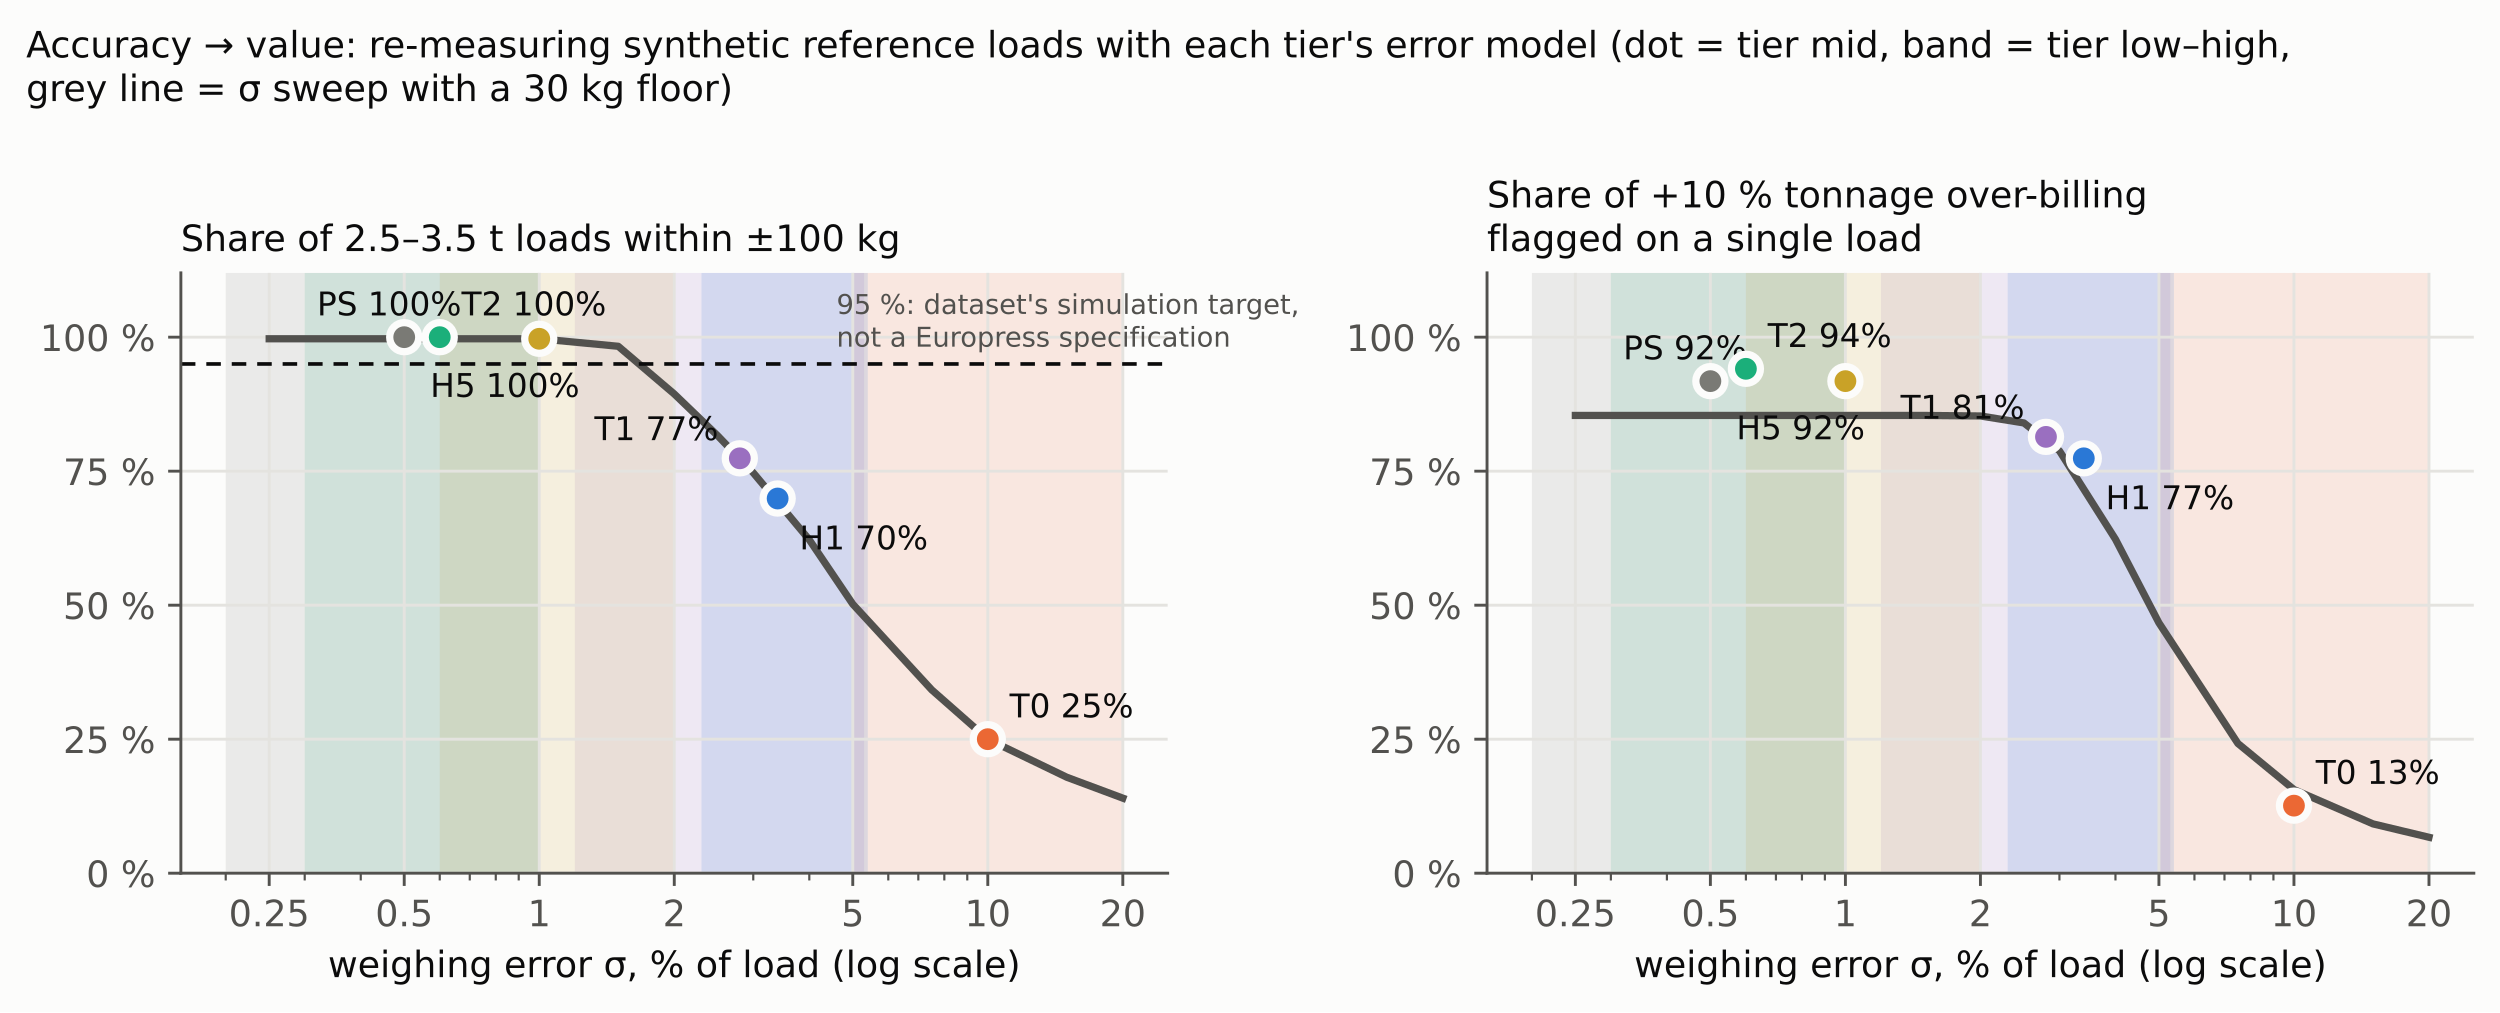
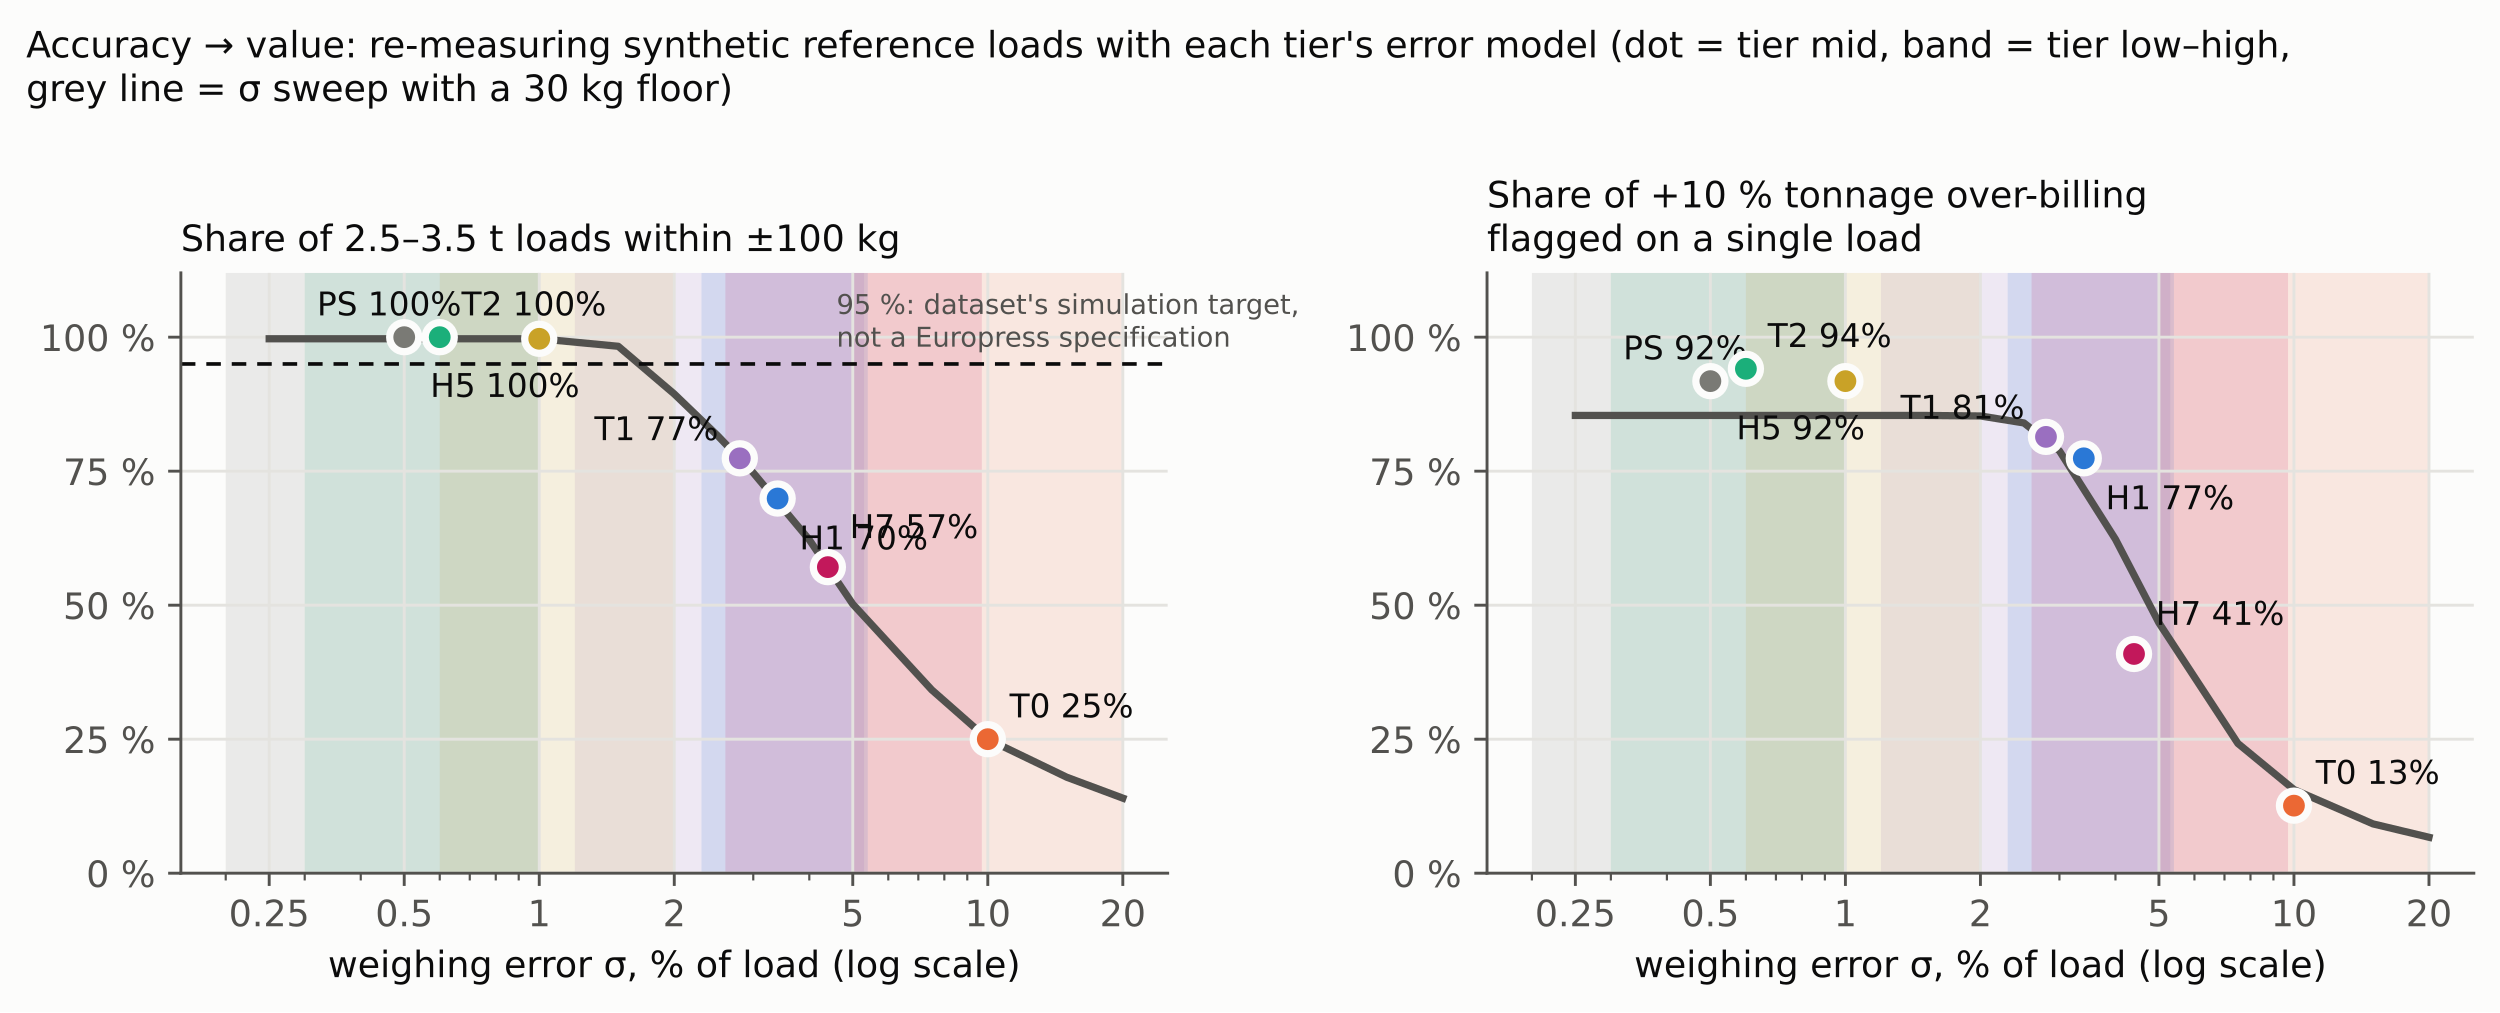
<svg xmlns="http://www.w3.org/2000/svg" xmlns:xlink="http://www.w3.org/1999/xlink" width="687.888pt" height="278.462pt" viewBox="0 0 687.888 278.462" version="1.1">
  <defs>
    <style type="text/css">*{stroke-linejoin: round; stroke-linecap: butt}</style>
  </defs>
  <g id="figure_1">
    <g id="patch_1">
      <path d="M 0 278.462  L 687.888 278.462  L 687.888 0  L 0 0  z " style="fill: #fcfcfb" />
    </g>
    <g id="axes_1">
      <g id="patch_2">
        <path d="M 49.768 240.262  L 321.291 240.262  L 321.291 75.078  L 49.768 75.078  z " style="fill: #fcfcfb" />
      </g>
      <g id="patch_3">
        <path d="M 234.643 240.262  L 308.949 240.262  L 308.949 75.078  L 234.643 75.078  z " clip-path="url(#p49eb6ebd72)" style="fill: #eb6834; opacity: 0.14" />
      </g>
      <g id="patch_4">
        <path d="M 158.149 240.262  L 237.766 240.262  L 237.766 75.078  L 158.149 75.078  z " clip-path="url(#p49eb6ebd72)" style="fill: #9a6fc0; opacity: 0.14" />
      </g>
      <g id="patch_5">
        <path d="M 83.843 240.262  L 148.376 240.262  L 148.376 75.078  L 83.843 75.078  z " clip-path="url(#p49eb6ebd72)" style="fill: #1baf7a; opacity: 0.14" />
      </g>
      <g id="patch_6">
        <path d="M 193.021 240.262  L 238.768 240.262  L 238.768 75.078  L 193.021 75.078  z " clip-path="url(#p49eb6ebd72)" style="fill: #2a78d6; opacity: 0.14" />
      </g>
      <g id="patch_7">
+         <path d="M 199.592 240.262  L 270.163 240.262  L 270.163 75.078  L 199.592 75.078  z " clip-path="url(#p49eb6ebd72)" style="fill: #c2185b; opacity: 0.14" />
+       </g>
+       <g id="patch_8">
        <path d="M 120.996 240.262  L 185.529 240.262  L 185.529 75.078  L 120.996 75.078  z " clip-path="url(#p49eb6ebd72)" style="fill: #c9a227; opacity: 0.14" />
      </g>
-       <g id="patch_8">
+       <g id="patch_9">
        <path d="M 62.11 240.262  L 148.376 240.262  L 148.376 75.078  L 62.11 75.078  z " clip-path="url(#p49eb6ebd72)" style="fill: #7a7a75; opacity: 0.14" />
      </g>
      <g id="matplotlib.axis_1">
        <g id="xtick_1">
          <g id="line2d_1">
            <path d="M 74.071 240.262  L 74.071 75.078  " clip-path="url(#p49eb6ebd72)" style="fill: none; stroke: #e4e3df; stroke-width: 0.8; stroke-linecap: square" />
          </g>
          <g id="line2d_2">
            <defs>
              <path id="m1f4c42a491" d="M 0 0  L 0 3.5  " style="stroke: #52514e; stroke-width: 0.8" />
            </defs>
            <g>
              <use xlink:href="#m1f4c42a491" x="74.071" y="240.262" style="fill: #52514e; stroke: #52514e; stroke-width: 0.8" />
            </g>
          </g>
          <g id="text_1">
            <text style="font-size: 10px; font-family: 'DejaVu Sans'; text-anchor: middle; fill: #52514e" x="74.071" y="254.859" transform="rotate(-0 74.07051 254.8593)">0.25</text>
          </g>
        </g>
        <g id="xtick_2">
          <g id="line2d_3">
            <path d="M 111.223 240.262  L 111.223 75.078  " clip-path="url(#p49eb6ebd72)" style="fill: none; stroke: #e4e3df; stroke-width: 0.8; stroke-linecap: square" />
          </g>
          <g id="line2d_4">
            <g>
              <use xlink:href="#m1f4c42a491" x="111.223" y="240.262" style="fill: #52514e; stroke: #52514e; stroke-width: 0.8" />
            </g>
          </g>
          <g id="text_2">
            <text style="font-size: 10px; font-family: 'DejaVu Sans'; text-anchor: middle; fill: #52514e" x="111.223" y="254.859" transform="rotate(-0 111.2234 254.8593)">0.5</text>
          </g>
        </g>
        <g id="xtick_3">
          <g id="line2d_5">
            <path d="M 148.376 240.262  L 148.376 75.078  " clip-path="url(#p49eb6ebd72)" style="fill: none; stroke: #e4e3df; stroke-width: 0.8; stroke-linecap: square" />
          </g>
          <g id="line2d_6">
            <g>
              <use xlink:href="#m1f4c42a491" x="148.376" y="240.262" style="fill: #52514e; stroke: #52514e; stroke-width: 0.8" />
            </g>
          </g>
          <g id="text_3">
            <text style="font-size: 10px; font-family: 'DejaVu Sans'; text-anchor: middle; fill: #52514e" x="148.376" y="254.859" transform="rotate(-0 148.3764 254.8593)">1</text>
          </g>
        </g>
        <g id="xtick_4">
          <g id="line2d_7">
            <path d="M 185.529 240.262  L 185.529 75.078  " clip-path="url(#p49eb6ebd72)" style="fill: none; stroke: #e4e3df; stroke-width: 0.8; stroke-linecap: square" />
          </g>
          <g id="line2d_8">
            <g>
              <use xlink:href="#m1f4c42a491" x="185.529" y="240.262" style="fill: #52514e; stroke: #52514e; stroke-width: 0.8" />
            </g>
          </g>
          <g id="text_4">
            <text style="font-size: 10px; font-family: 'DejaVu Sans'; text-anchor: middle; fill: #52514e" x="185.529" y="254.859" transform="rotate(-0 185.5293 254.8593)">2</text>
          </g>
        </g>
        <g id="xtick_5">
          <g id="line2d_9">
            <path d="M 234.643 240.262  L 234.643 75.078  " clip-path="url(#p49eb6ebd72)" style="fill: none; stroke: #e4e3df; stroke-width: 0.8; stroke-linecap: square" />
          </g>
          <g id="line2d_10">
            <g>
              <use xlink:href="#m1f4c42a491" x="234.643" y="240.262" style="fill: #52514e; stroke: #52514e; stroke-width: 0.8" />
            </g>
          </g>
          <g id="text_5">
            <text style="font-size: 10px; font-family: 'DejaVu Sans'; text-anchor: middle; fill: #52514e" x="234.643" y="254.859" transform="rotate(-0 234.6428 254.8593)">5</text>
          </g>
        </g>
        <g id="xtick_6">
          <g id="line2d_11">
            <path d="M 271.796 240.262  L 271.796 75.078  " clip-path="url(#p49eb6ebd72)" style="fill: none; stroke: #e4e3df; stroke-width: 0.8; stroke-linecap: square" />
          </g>
          <g id="line2d_12">
            <g>
              <use xlink:href="#m1f4c42a491" x="271.796" y="240.262" style="fill: #52514e; stroke: #52514e; stroke-width: 0.8" />
            </g>
          </g>
          <g id="text_6">
            <text style="font-size: 10px; font-family: 'DejaVu Sans'; text-anchor: middle; fill: #52514e" x="271.796" y="254.859" transform="rotate(-0 271.7958 254.8593)">10</text>
          </g>
        </g>
        <g id="xtick_7">
          <g id="line2d_13">
            <path d="M 308.949 240.262  L 308.949 75.078  " clip-path="url(#p49eb6ebd72)" style="fill: none; stroke: #e4e3df; stroke-width: 0.8; stroke-linecap: square" />
          </g>
          <g id="line2d_14">
            <g>
              <use xlink:href="#m1f4c42a491" x="308.949" y="240.262" style="fill: #52514e; stroke: #52514e; stroke-width: 0.8" />
            </g>
          </g>
          <g id="text_7">
            <text style="font-size: 10px; font-family: 'DejaVu Sans'; text-anchor: middle; fill: #52514e" x="308.949" y="254.859" transform="rotate(-0 308.9487 254.8593)">20</text>
          </g>
        </g>
        <g id="xtick_8">
          <g id="line2d_15">
            <defs>
              <path id="m4c97fb070d" d="M 0 0  L 0 2  " style="stroke: #52514e; stroke-width: 0.6" />
            </defs>
            <g>
              <use xlink:href="#m4c97fb070d" x="62.11" y="240.262" style="fill: #52514e; stroke: #52514e; stroke-width: 0.6" />
            </g>
          </g>
        </g>
        <g id="xtick_9">
          <g id="line2d_16">
            <g>
              <use xlink:href="#m4c97fb070d" x="83.843" y="240.262" style="fill: #52514e; stroke: #52514e; stroke-width: 0.6" />
            </g>
          </g>
        </g>
        <g id="xtick_10">
          <g id="line2d_17">
            <g>
              <use xlink:href="#m4c97fb070d" x="99.263" y="240.262" style="fill: #52514e; stroke: #52514e; stroke-width: 0.6" />
            </g>
          </g>
        </g>
        <g id="xtick_11">
          <g id="line2d_18">
            <g>
              <use xlink:href="#m4c97fb070d" x="120.996" y="240.262" style="fill: #52514e; stroke: #52514e; stroke-width: 0.6" />
            </g>
          </g>
        </g>
        <g id="xtick_12">
          <g id="line2d_19">
            <g>
              <use xlink:href="#m4c97fb070d" x="129.258" y="240.262" style="fill: #52514e; stroke: #52514e; stroke-width: 0.6" />
            </g>
          </g>
        </g>
        <g id="xtick_13">
          <g id="line2d_20">
            <g>
              <use xlink:href="#m4c97fb070d" x="136.416" y="240.262" style="fill: #52514e; stroke: #52514e; stroke-width: 0.6" />
            </g>
          </g>
        </g>
        <g id="xtick_14">
          <g id="line2d_21">
            <g>
              <use xlink:href="#m4c97fb070d" x="142.729" y="240.262" style="fill: #52514e; stroke: #52514e; stroke-width: 0.6" />
            </g>
          </g>
        </g>
        <g id="xtick_15">
          <g id="line2d_22">
            <g>
              <use xlink:href="#m4c97fb070d" x="207.262" y="240.262" style="fill: #52514e; stroke: #52514e; stroke-width: 0.6" />
            </g>
          </g>
        </g>
        <g id="xtick_16">
          <g id="line2d_23">
            <g>
              <use xlink:href="#m4c97fb070d" x="222.682" y="240.262" style="fill: #52514e; stroke: #52514e; stroke-width: 0.6" />
            </g>
          </g>
        </g>
        <g id="xtick_17">
          <g id="line2d_24">
            <g>
              <use xlink:href="#m4c97fb070d" x="244.415" y="240.262" style="fill: #52514e; stroke: #52514e; stroke-width: 0.6" />
            </g>
          </g>
        </g>
        <g id="xtick_18">
          <g id="line2d_25">
            <g>
              <use xlink:href="#m4c97fb070d" x="252.678" y="240.262" style="fill: #52514e; stroke: #52514e; stroke-width: 0.6" />
            </g>
          </g>
        </g>
        <g id="xtick_19">
          <g id="line2d_26">
            <g>
              <use xlink:href="#m4c97fb070d" x="259.835" y="240.262" style="fill: #52514e; stroke: #52514e; stroke-width: 0.6" />
            </g>
          </g>
        </g>
        <g id="xtick_20">
          <g id="line2d_27">
            <g>
              <use xlink:href="#m4c97fb070d" x="266.148" y="240.262" style="fill: #52514e; stroke: #52514e; stroke-width: 0.6" />
            </g>
          </g>
        </g>
        <g id="text_8">
          <text style="font-size: 10px; font-family: 'DejaVu Sans'; text-anchor: middle; fill: #0b0b0b" x="185.529" y="268.86" transform="rotate(-0 185.5293 268.8601)">weighing error σ, % of load (log scale)</text>
        </g>
      </g>
      <g id="matplotlib.axis_2">
        <g id="ytick_1">
          <g id="line2d_28">
            <path d="M 49.768 240.262  L 321.291 240.262  " clip-path="url(#p49eb6ebd72)" style="fill: none; stroke: #e4e3df; stroke-width: 0.8; stroke-linecap: square" />
          </g>
          <g id="line2d_29">
            <defs>
              <path id="m2fc0e3096a" d="M 0 0  L -3.5 0  " style="stroke: #52514e; stroke-width: 0.8" />
            </defs>
            <g>
              <use xlink:href="#m2fc0e3096a" x="49.768" y="240.262" style="fill: #52514e; stroke: #52514e; stroke-width: 0.8" />
            </g>
          </g>
          <g id="text_9">
            <text style="font-size: 10px; font-family: 'DejaVu Sans'; text-anchor: end; fill: #52514e" x="42.768" y="244.06" transform="rotate(-0 42.768 244.0605)">0 %</text>
          </g>
        </g>
        <g id="ytick_2">
          <g id="line2d_30">
            <path d="M 49.768 203.39  L 321.291 203.39  " clip-path="url(#p49eb6ebd72)" style="fill: none; stroke: #e4e3df; stroke-width: 0.8; stroke-linecap: square" />
          </g>
          <g id="line2d_31">
            <g>
              <use xlink:href="#m2fc0e3096a" x="49.768" y="203.39" style="fill: #52514e; stroke: #52514e; stroke-width: 0.8" />
            </g>
          </g>
          <g id="text_10">
            <text style="font-size: 10px; font-family: 'DejaVu Sans'; text-anchor: end; fill: #52514e" x="42.768" y="207.189" transform="rotate(-0 42.768 207.1891)">25 %</text>
          </g>
        </g>
        <g id="ytick_3">
          <g id="line2d_32">
            <path d="M 49.768 166.519  L 321.291 166.519  " clip-path="url(#p49eb6ebd72)" style="fill: none; stroke: #e4e3df; stroke-width: 0.8; stroke-linecap: square" />
          </g>
          <g id="line2d_33">
            <g>
              <use xlink:href="#m2fc0e3096a" x="49.768" y="166.519" style="fill: #52514e; stroke: #52514e; stroke-width: 0.8" />
            </g>
          </g>
          <g id="text_11">
            <text style="font-size: 10px; font-family: 'DejaVu Sans'; text-anchor: end; fill: #52514e" x="42.768" y="170.318" transform="rotate(-0 42.768 170.3177)">50 %</text>
          </g>
        </g>
        <g id="ytick_4">
          <g id="line2d_34">
            <path d="M 49.768 129.648  L 321.291 129.648  " clip-path="url(#p49eb6ebd72)" style="fill: none; stroke: #e4e3df; stroke-width: 0.8; stroke-linecap: square" />
          </g>
          <g id="line2d_35">
            <g>
              <use xlink:href="#m2fc0e3096a" x="49.768" y="129.648" style="fill: #52514e; stroke: #52514e; stroke-width: 0.8" />
            </g>
          </g>
          <g id="text_12">
            <text style="font-size: 10px; font-family: 'DejaVu Sans'; text-anchor: end; fill: #52514e" x="42.768" y="133.446" transform="rotate(-0 42.768 133.4463)">75 %</text>
          </g>
        </g>
        <g id="ytick_5">
          <g id="line2d_36">
            <path d="M 49.768 92.776  L 321.291 92.776  " clip-path="url(#p49eb6ebd72)" style="fill: none; stroke: #e4e3df; stroke-width: 0.8; stroke-linecap: square" />
          </g>
          <g id="line2d_37">
            <g>
              <use xlink:href="#m2fc0e3096a" x="49.768" y="92.776" style="fill: #52514e; stroke: #52514e; stroke-width: 0.8" />
            </g>
          </g>
          <g id="text_13">
            <text style="font-size: 10px; font-family: 'DejaVu Sans'; text-anchor: end; fill: #52514e" x="42.768" y="96.575" transform="rotate(-0 42.768 96.57496)">100 %</text>
          </g>
        </g>
      </g>
      <g id="line2d_38">
        <path d="M 74.071 93.219  L 111.223 93.219  L 132.957 93.219  L 148.376 93.219  L 170.109 95.283  L 185.529 108.41  L 197.49 119.913  L 207.262 130.09  L 222.682 148.526  L 234.643 166.224  L 256.376 189.822  L 271.796 203.39  L 293.529 213.862  L 308.949 219.614  " clip-path="url(#p49eb6ebd72)" style="fill: none; stroke: #52514e; stroke-width: 2; stroke-linecap: square" />
      </g>
      <g id="line2d_39">
        <path d="M 49.768 100.15  L 321.291 100.15  " clip-path="url(#p49eb6ebd72)" style="fill: none; stroke-dasharray: 4,3; stroke-dashoffset: 0; stroke: #0b0b0b" />
      </g>
-       <g id="patch_9">
+       <g id="patch_10">
        <path d="M 49.768 240.262  L 49.768 75.078  " style="fill: none; stroke: #52514e; stroke-width: 0.8; stroke-linejoin: miter; stroke-linecap: square" />
      </g>
-       <g id="patch_10">
+       <g id="patch_11">
        <path d="M 49.768 240.262  L 321.291 240.262  " style="fill: none; stroke: #52514e; stroke-width: 0.8; stroke-linejoin: miter; stroke-linecap: square" />
      </g>
      <g id="text_14">
        <text style="font-size: 9px; font-family: 'DejaVu Sans'; text-anchor: start; fill: #0b0b0b" x="277.796" y="197.39" transform="rotate(-0 277.7958 197.3903)">T0 25%</text>
      </g>
      <g id="text_15">
        <text style="font-size: 9px; font-family: 'DejaVu Sans'; text-anchor: start; fill: #0b0b0b" x="163.564" y="121.108" transform="rotate(-0 163.5643 121.1079)">T1 77%</text>
      </g>
      <g id="text_16">
        <text style="font-size: 9px; font-family: 'DejaVu Sans'; text-anchor: start; fill: #0b0b0b" x="126.996" y="86.776" transform="rotate(-0 126.9959 86.77613)">T2 100%</text>
      </g>
      <g id="text_17">
        <text style="font-size: 9px; font-family: 'DejaVu Sans'; text-anchor: start; fill: #0b0b0b" x="219.971" y="151.169" transform="rotate(-0 219.9712 151.1693)">H1 70%</text>
      </g>
      <g id="text_18">
+         <text style="font-size: 9px; font-family: 'DejaVu Sans'; text-anchor: start; fill: #0b0b0b" x="233.791" y="148.047" transform="rotate(-0 233.7909 148.0474)">H7 57%</text>
+       </g>
+       <g id="text_19">
        <text style="font-size: 9px; font-family: 'DejaVu Sans'; text-anchor: start; fill: #0b0b0b" x="118.376" y="109.219" transform="rotate(-0 118.3764 109.2186)">H5 100%</text>
      </g>
-       <g id="text_19">
+       <g id="text_20">
        <text style="font-size: 9px; font-family: 'DejaVu Sans'; text-anchor: start; fill: #0b0b0b" x="87.223" y="86.776" transform="rotate(-0 87.22344 86.77613)">PS 100%</text>
      </g>
-       <g id="text_20">
+       <g id="text_21">
        <text style="font-size: 7.5px; font-family: 'DejaVu Sans'; fill: #52514e" transform="translate(230.1735 86.38358)">95 %: dataset's simulation target,</text>
        <text style="font-size: 7.5px; font-family: 'DejaVu Sans'; fill: #52514e" transform="translate(230.1735 95.38563)">not a Europress specification</text>
      </g>
-       <g id="text_21">
+       <g id="text_22">
        <text style="font-size: 10px; font-family: 'DejaVu Sans'; text-anchor: start; fill: #0b0b0b" x="49.768" y="69.078" transform="rotate(-0 49.768 69.07787)">Share of 2.5–3.5 t loads within ±100 kg</text>
      </g>
      <g id="line2d_40">
        <defs>
          <path id="m0634e9f7a7" d="M 0 4  C 1.061 4 2.078 3.579 2.828 2.828  C 3.579 2.078 4 1.061 4 0  C 4 -1.061 3.579 -2.078 2.828 -2.828  C 2.078 -3.579 1.061 -4 0 -4  C -1.061 -4 -2.078 -3.579 -2.828 -2.828  C -3.579 -2.078 -4 -1.061 -4 0  C -4 1.061 -3.579 2.078 -2.828 2.828  C -2.078 3.579 -1.061 4 0 4  z " style="stroke: #fcfcfb; stroke-width: 2" />
        </defs>
        <g clip-path="url(#p49eb6ebd72)">
          <use xlink:href="#m0634e9f7a7" x="271.796" y="203.39" style="fill: #eb6834; stroke: #fcfcfb; stroke-width: 2" />
        </g>
      </g>
      <g id="line2d_41">
        <defs>
          <path id="mc9db5e333e" d="M 0 4  C 1.061 4 2.078 3.579 2.828 2.828  C 3.579 2.078 4 1.061 4 0  C 4 -1.061 3.579 -2.078 2.828 -2.828  C 2.078 -3.579 1.061 -4 0 -4  C -1.061 -4 -2.078 -3.579 -2.828 -2.828  C -3.579 -2.078 -4 -1.061 -4 0  C -4 1.061 -3.579 2.078 -2.828 2.828  C -2.078 3.579 -1.061 4 0 4  z " style="stroke: #fcfcfb; stroke-width: 2" />
        </defs>
        <g clip-path="url(#p49eb6ebd72)">
          <use xlink:href="#mc9db5e333e" x="203.564" y="126.108" style="fill: #9a6fc0; stroke: #fcfcfb; stroke-width: 2" />
        </g>
      </g>
      <g id="line2d_42">
        <defs>
          <path id="m39b0387102" d="M 0 4  C 1.061 4 2.078 3.579 2.828 2.828  C 3.579 2.078 4 1.061 4 0  C 4 -1.061 3.579 -2.078 2.828 -2.828  C 2.078 -3.579 1.061 -4 0 -4  C -1.061 -4 -2.078 -3.579 -2.828 -2.828  C -3.579 -2.078 -4 -1.061 -4 0  C -4 1.061 -3.579 2.078 -2.828 2.828  C -2.078 3.579 -1.061 4 0 4  z " style="stroke: #fcfcfb; stroke-width: 2" />
        </defs>
        <g clip-path="url(#p49eb6ebd72)">
          <use xlink:href="#m39b0387102" x="120.996" y="92.776" style="fill: #1baf7a; stroke: #fcfcfb; stroke-width: 2" />
        </g>
      </g>
      <g id="line2d_43">
        <defs>
          <path id="m7311b1d62b" d="M 0 4  C 1.061 4 2.078 3.579 2.828 2.828  C 3.579 2.078 4 1.061 4 0  C 4 -1.061 3.579 -2.078 2.828 -2.828  C 2.078 -3.579 1.061 -4 0 -4  C -1.061 -4 -2.078 -3.579 -2.828 -2.828  C -3.579 -2.078 -4 -1.061 -4 0  C -4 1.061 -3.579 2.078 -2.828 2.828  C -2.078 3.579 -1.061 4 0 4  z " style="stroke: #fcfcfb; stroke-width: 2" />
        </defs>
        <g clip-path="url(#p49eb6ebd72)">
          <use xlink:href="#m7311b1d62b" x="213.971" y="137.169" style="fill: #2a78d6; stroke: #fcfcfb; stroke-width: 2" />
        </g>
      </g>
      <g id="line2d_44">
        <defs>
+           <path id="m0fc96bc6f2" d="M 0 4  C 1.061 4 2.078 3.579 2.828 2.828  C 3.579 2.078 4 1.061 4 0  C 4 -1.061 3.579 -2.078 2.828 -2.828  C 2.078 -3.579 1.061 -4 0 -4  C -1.061 -4 -2.078 -3.579 -2.828 -2.828  C -3.579 -2.078 -4 -1.061 -4 0  C -4 1.061 -3.579 2.078 -2.828 2.828  C -2.078 3.579 -1.061 4 0 4  z " style="stroke: #fcfcfb; stroke-width: 2" />
+         </defs>
+         <g clip-path="url(#p49eb6ebd72)">
+           <use xlink:href="#m0fc96bc6f2" x="227.791" y="156.047" style="fill: #c2185b; stroke: #fcfcfb; stroke-width: 2" />
+         </g>
+       </g>
+       <g id="line2d_45">
+         <defs>
          <path id="m99a578e19c" d="M 0 4  C 1.061 4 2.078 3.579 2.828 2.828  C 3.579 2.078 4 1.061 4 0  C 4 -1.061 3.579 -2.078 2.828 -2.828  C 2.078 -3.579 1.061 -4 0 -4  C -1.061 -4 -2.078 -3.579 -2.828 -2.828  C -3.579 -2.078 -4 -1.061 -4 0  C -4 1.061 -3.579 2.078 -2.828 2.828  C -2.078 3.579 -1.061 4 0 4  z " style="stroke: #fcfcfb; stroke-width: 2" />
        </defs>
        <g clip-path="url(#p49eb6ebd72)">
          <use xlink:href="#m99a578e19c" x="148.376" y="93.219" style="fill: #c9a227; stroke: #fcfcfb; stroke-width: 2" />
        </g>
      </g>
-       <g id="line2d_45">
+       <g id="line2d_46">
        <defs>
          <path id="m4c9dd6b4ec" d="M 0 4  C 1.061 4 2.078 3.579 2.828 2.828  C 3.579 2.078 4 1.061 4 0  C 4 -1.061 3.579 -2.078 2.828 -2.828  C 2.078 -3.579 1.061 -4 0 -4  C -1.061 -4 -2.078 -3.579 -2.828 -2.828  C -3.579 -2.078 -4 -1.061 -4 0  C -4 1.061 -3.579 2.078 -2.828 2.828  C -2.078 3.579 -1.061 4 0 4  z " style="stroke: #fcfcfb; stroke-width: 2" />
        </defs>
        <g clip-path="url(#p49eb6ebd72)">
          <use xlink:href="#m4c9dd6b4ec" x="111.223" y="92.776" style="fill: #7a7a75; stroke: #fcfcfb; stroke-width: 2" />
        </g>
      </g>
    </g>
    <g id="axes_2">
-       <g id="patch_11">
+       <g id="patch_12">
        <path d="M 409.165 240.262  L 680.688 240.262  L 680.688 75.078  L 409.165 75.078  z " style="fill: #fcfcfb" />
      </g>
-       <g id="patch_12">
+       <g id="patch_13">
        <path d="M 594.04 240.262  L 668.346 240.262  L 668.346 75.078  L 594.04 75.078  z " clip-path="url(#p5607e6a665)" style="fill: #eb6834; opacity: 0.14" />
      </g>
-       <g id="patch_13">
+       <g id="patch_14">
        <path d="M 517.546 240.262  L 597.163 240.262  L 597.163 75.078  L 517.546 75.078  z " clip-path="url(#p5607e6a665)" style="fill: #9a6fc0; opacity: 0.14" />
      </g>
-       <g id="patch_14">
+       <g id="patch_15">
        <path d="M 443.24 240.262  L 507.774 240.262  L 507.774 75.078  L 443.24 75.078  z " clip-path="url(#p5607e6a665)" style="fill: #1baf7a; opacity: 0.14" />
      </g>
-       <g id="patch_15">
+       <g id="patch_16">
        <path d="M 552.418 240.262  L 598.165 240.262  L 598.165 75.078  L 552.418 75.078  z " clip-path="url(#p5607e6a665)" style="fill: #2a78d6; opacity: 0.14" />
      </g>
-       <g id="patch_16">
+       <g id="patch_17">
+         <path d="M 558.99 240.262  L 629.561 240.262  L 629.561 75.078  L 558.99 75.078  z " clip-path="url(#p5607e6a665)" style="fill: #c2185b; opacity: 0.14" />
+       </g>
+       <g id="patch_18">
        <path d="M 480.393 240.262  L 544.927 240.262  L 544.927 75.078  L 480.393 75.078  z " clip-path="url(#p5607e6a665)" style="fill: #c9a227; opacity: 0.14" />
      </g>
-       <g id="patch_17">
+       <g id="patch_19">
        <path d="M 421.507 240.262  L 507.774 240.262  L 507.774 75.078  L 421.507 75.078  z " clip-path="url(#p5607e6a665)" style="fill: #7a7a75; opacity: 0.14" />
      </g>
      <g id="matplotlib.axis_3">
        <g id="xtick_21">
-           <g id="line2d_46">
+           <g id="line2d_47">
            <path d="M 433.468 240.262  L 433.468 75.078  " clip-path="url(#p5607e6a665)" style="fill: none; stroke: #e4e3df; stroke-width: 0.8; stroke-linecap: square" />
          </g>
-           <g id="line2d_47">
+           <g id="line2d_48">
            <g>
              <use xlink:href="#m1f4c42a491" x="433.468" y="240.262" style="fill: #52514e; stroke: #52514e; stroke-width: 0.8" />
            </g>
          </g>
-           <g id="text_22">
+           <g id="text_23">
            <text style="font-size: 10px; font-family: 'DejaVu Sans'; text-anchor: middle; fill: #52514e" x="433.468" y="254.859" transform="rotate(-0 433.4679 254.8593)">0.25</text>
          </g>
        </g>
        <g id="xtick_22">
-           <g id="line2d_48">
+           <g id="line2d_49">
            <path d="M 470.621 240.262  L 470.621 75.078  " clip-path="url(#p5607e6a665)" style="fill: none; stroke: #e4e3df; stroke-width: 0.8; stroke-linecap: square" />
          </g>
-           <g id="line2d_49">
+           <g id="line2d_50">
            <g>
              <use xlink:href="#m1f4c42a491" x="470.621" y="240.262" style="fill: #52514e; stroke: #52514e; stroke-width: 0.8" />
            </g>
          </g>
-           <g id="text_23">
+           <g id="text_24">
            <text style="font-size: 10px; font-family: 'DejaVu Sans'; text-anchor: middle; fill: #52514e" x="470.621" y="254.859" transform="rotate(-0 470.6208 254.8593)">0.5</text>
          </g>
        </g>
        <g id="xtick_23">
-           <g id="line2d_50">
+           <g id="line2d_51">
            <path d="M 507.774 240.262  L 507.774 75.078  " clip-path="url(#p5607e6a665)" style="fill: none; stroke: #e4e3df; stroke-width: 0.8; stroke-linecap: square" />
          </g>
-           <g id="line2d_51">
+           <g id="line2d_52">
            <g>
              <use xlink:href="#m1f4c42a491" x="507.774" y="240.262" style="fill: #52514e; stroke: #52514e; stroke-width: 0.8" />
            </g>
          </g>
-           <g id="text_24">
+           <g id="text_25">
            <text style="font-size: 10px; font-family: 'DejaVu Sans'; text-anchor: middle; fill: #52514e" x="507.774" y="254.859" transform="rotate(-0 507.7738 254.8593)">1</text>
          </g>
        </g>
        <g id="xtick_24">
-           <g id="line2d_52">
+           <g id="line2d_53">
            <path d="M 544.927 240.262  L 544.927 75.078  " clip-path="url(#p5607e6a665)" style="fill: none; stroke: #e4e3df; stroke-width: 0.8; stroke-linecap: square" />
          </g>
-           <g id="line2d_53">
+           <g id="line2d_54">
            <g>
              <use xlink:href="#m1f4c42a491" x="544.927" y="240.262" style="fill: #52514e; stroke: #52514e; stroke-width: 0.8" />
            </g>
          </g>
-           <g id="text_25">
+           <g id="text_26">
            <text style="font-size: 10px; font-family: 'DejaVu Sans'; text-anchor: middle; fill: #52514e" x="544.927" y="254.859" transform="rotate(-0 544.9267 254.8593)">2</text>
          </g>
        </g>
        <g id="xtick_25">
-           <g id="line2d_54">
+           <g id="line2d_55">
            <path d="M 594.04 240.262  L 594.04 75.078  " clip-path="url(#p5607e6a665)" style="fill: none; stroke: #e4e3df; stroke-width: 0.8; stroke-linecap: square" />
          </g>
-           <g id="line2d_55">
+           <g id="line2d_56">
            <g>
              <use xlink:href="#m1f4c42a491" x="594.04" y="240.262" style="fill: #52514e; stroke: #52514e; stroke-width: 0.8" />
            </g>
          </g>
-           <g id="text_26">
+           <g id="text_27">
            <text style="font-size: 10px; font-family: 'DejaVu Sans'; text-anchor: middle; fill: #52514e" x="594.04" y="254.859" transform="rotate(-0 594.0402 254.8593)">5</text>
          </g>
        </g>
        <g id="xtick_26">
-           <g id="line2d_56">
+           <g id="line2d_57">
            <path d="M 631.193 240.262  L 631.193 75.078  " clip-path="url(#p5607e6a665)" style="fill: none; stroke: #e4e3df; stroke-width: 0.8; stroke-linecap: square" />
          </g>
-           <g id="line2d_57">
+           <g id="line2d_58">
            <g>
              <use xlink:href="#m1f4c42a491" x="631.193" y="240.262" style="fill: #52514e; stroke: #52514e; stroke-width: 0.8" />
            </g>
          </g>
-           <g id="text_27">
+           <g id="text_28">
            <text style="font-size: 10px; font-family: 'DejaVu Sans'; text-anchor: middle; fill: #52514e" x="631.193" y="254.859" transform="rotate(-0 631.1931 254.8593)">10</text>
          </g>
        </g>
        <g id="xtick_27">
-           <g id="line2d_58">
+           <g id="line2d_59">
            <path d="M 668.346 240.262  L 668.346 75.078  " clip-path="url(#p5607e6a665)" style="fill: none; stroke: #e4e3df; stroke-width: 0.8; stroke-linecap: square" />
          </g>
-           <g id="line2d_59">
+           <g id="line2d_60">
            <g>
              <use xlink:href="#m1f4c42a491" x="668.346" y="240.262" style="fill: #52514e; stroke: #52514e; stroke-width: 0.8" />
            </g>
          </g>
-           <g id="text_28">
+           <g id="text_29">
            <text style="font-size: 10px; font-family: 'DejaVu Sans'; text-anchor: middle; fill: #52514e" x="668.346" y="254.859" transform="rotate(-0 668.3461 254.8593)">20</text>
          </g>
        </g>
        <g id="xtick_28">
-           <g id="line2d_60">
+           <g id="line2d_61">
            <g>
              <use xlink:href="#m4c97fb070d" x="421.507" y="240.262" style="fill: #52514e; stroke: #52514e; stroke-width: 0.6" />
            </g>
          </g>
        </g>
        <g id="xtick_29">
-           <g id="line2d_61">
+           <g id="line2d_62">
            <g>
              <use xlink:href="#m4c97fb070d" x="443.24" y="240.262" style="fill: #52514e; stroke: #52514e; stroke-width: 0.6" />
            </g>
          </g>
        </g>
        <g id="xtick_30">
-           <g id="line2d_62">
+           <g id="line2d_63">
            <g>
              <use xlink:href="#m4c97fb070d" x="458.66" y="240.262" style="fill: #52514e; stroke: #52514e; stroke-width: 0.6" />
            </g>
          </g>
        </g>
        <g id="xtick_31">
-           <g id="line2d_63">
+           <g id="line2d_64">
            <g>
              <use xlink:href="#m4c97fb070d" x="480.393" y="240.262" style="fill: #52514e; stroke: #52514e; stroke-width: 0.6" />
            </g>
          </g>
        </g>
        <g id="xtick_32">
-           <g id="line2d_64">
+           <g id="line2d_65">
            <g>
              <use xlink:href="#m4c97fb070d" x="488.656" y="240.262" style="fill: #52514e; stroke: #52514e; stroke-width: 0.6" />
            </g>
          </g>
        </g>
        <g id="xtick_33">
-           <g id="line2d_65">
+           <g id="line2d_66">
            <g>
              <use xlink:href="#m4c97fb070d" x="495.813" y="240.262" style="fill: #52514e; stroke: #52514e; stroke-width: 0.6" />
            </g>
          </g>
        </g>
        <g id="xtick_34">
-           <g id="line2d_66">
+           <g id="line2d_67">
            <g>
              <use xlink:href="#m4c97fb070d" x="502.126" y="240.262" style="fill: #52514e; stroke: #52514e; stroke-width: 0.6" />
            </g>
          </g>
        </g>
        <g id="xtick_35">
-           <g id="line2d_67">
+           <g id="line2d_68">
            <g>
              <use xlink:href="#m4c97fb070d" x="566.66" y="240.262" style="fill: #52514e; stroke: #52514e; stroke-width: 0.6" />
            </g>
          </g>
        </g>
        <g id="xtick_36">
-           <g id="line2d_68">
+           <g id="line2d_69">
            <g>
              <use xlink:href="#m4c97fb070d" x="582.08" y="240.262" style="fill: #52514e; stroke: #52514e; stroke-width: 0.6" />
            </g>
          </g>
        </g>
        <g id="xtick_37">
-           <g id="line2d_69">
+           <g id="line2d_70">
            <g>
              <use xlink:href="#m4c97fb070d" x="603.813" y="240.262" style="fill: #52514e; stroke: #52514e; stroke-width: 0.6" />
            </g>
          </g>
        </g>
        <g id="xtick_38">
-           <g id="line2d_70">
+           <g id="line2d_71">
            <g>
              <use xlink:href="#m4c97fb070d" x="612.075" y="240.262" style="fill: #52514e; stroke: #52514e; stroke-width: 0.6" />
            </g>
          </g>
        </g>
        <g id="xtick_39">
-           <g id="line2d_71">
+           <g id="line2d_72">
            <g>
              <use xlink:href="#m4c97fb070d" x="619.233" y="240.262" style="fill: #52514e; stroke: #52514e; stroke-width: 0.6" />
            </g>
          </g>
        </g>
        <g id="xtick_40">
-           <g id="line2d_72">
+           <g id="line2d_73">
            <g>
              <use xlink:href="#m4c97fb070d" x="625.546" y="240.262" style="fill: #52514e; stroke: #52514e; stroke-width: 0.6" />
            </g>
          </g>
        </g>
-         <g id="text_29">
+         <g id="text_30">
          <text style="font-size: 10px; font-family: 'DejaVu Sans'; text-anchor: middle; fill: #0b0b0b" x="544.927" y="268.86" transform="rotate(-0 544.9267 268.8601)">weighing error σ, % of load (log scale)</text>
        </g>
      </g>
      <g id="matplotlib.axis_4">
        <g id="ytick_6">
-           <g id="line2d_73">
+           <g id="line2d_74">
            <path d="M 409.165 240.262  L 680.688 240.262  " clip-path="url(#p5607e6a665)" style="fill: none; stroke: #e4e3df; stroke-width: 0.8; stroke-linecap: square" />
          </g>
-           <g id="line2d_74">
+           <g id="line2d_75">
            <g>
              <use xlink:href="#m2fc0e3096a" x="409.165" y="240.262" style="fill: #52514e; stroke: #52514e; stroke-width: 0.8" />
            </g>
          </g>
-           <g id="text_30">
+           <g id="text_31">
            <text style="font-size: 10px; font-family: 'DejaVu Sans'; text-anchor: end; fill: #52514e" x="402.165" y="244.06" transform="rotate(-0 402.1654 244.0605)">0 %</text>
          </g>
        </g>
        <g id="ytick_7">
-           <g id="line2d_75">
+           <g id="line2d_76">
            <path d="M 409.165 203.39  L 680.688 203.39  " clip-path="url(#p5607e6a665)" style="fill: none; stroke: #e4e3df; stroke-width: 0.8; stroke-linecap: square" />
          </g>
-           <g id="line2d_76">
+           <g id="line2d_77">
            <g>
              <use xlink:href="#m2fc0e3096a" x="409.165" y="203.39" style="fill: #52514e; stroke: #52514e; stroke-width: 0.8" />
            </g>
          </g>
-           <g id="text_31">
+           <g id="text_32">
            <text style="font-size: 10px; font-family: 'DejaVu Sans'; text-anchor: end; fill: #52514e" x="402.165" y="207.189" transform="rotate(-0 402.1654 207.1891)">25 %</text>
          </g>
        </g>
        <g id="ytick_8">
-           <g id="line2d_77">
+           <g id="line2d_78">
            <path d="M 409.165 166.519  L 680.688 166.519  " clip-path="url(#p5607e6a665)" style="fill: none; stroke: #e4e3df; stroke-width: 0.8; stroke-linecap: square" />
          </g>
-           <g id="line2d_78">
+           <g id="line2d_79">
            <g>
              <use xlink:href="#m2fc0e3096a" x="409.165" y="166.519" style="fill: #52514e; stroke: #52514e; stroke-width: 0.8" />
            </g>
          </g>
-           <g id="text_32">
+           <g id="text_33">
            <text style="font-size: 10px; font-family: 'DejaVu Sans'; text-anchor: end; fill: #52514e" x="402.165" y="170.318" transform="rotate(-0 402.1654 170.3177)">50 %</text>
          </g>
        </g>
        <g id="ytick_9">
-           <g id="line2d_79">
+           <g id="line2d_80">
            <path d="M 409.165 129.648  L 680.688 129.648  " clip-path="url(#p5607e6a665)" style="fill: none; stroke: #e4e3df; stroke-width: 0.8; stroke-linecap: square" />
          </g>
-           <g id="line2d_80">
+           <g id="line2d_81">
            <g>
              <use xlink:href="#m2fc0e3096a" x="409.165" y="129.648" style="fill: #52514e; stroke: #52514e; stroke-width: 0.8" />
            </g>
          </g>
-           <g id="text_33">
+           <g id="text_34">
            <text style="font-size: 10px; font-family: 'DejaVu Sans'; text-anchor: end; fill: #52514e" x="402.165" y="133.446" transform="rotate(-0 402.1654 133.4463)">75 %</text>
          </g>
        </g>
        <g id="ytick_10">
-           <g id="line2d_81">
+           <g id="line2d_82">
            <path d="M 409.165 92.776  L 680.688 92.776  " clip-path="url(#p5607e6a665)" style="fill: none; stroke: #e4e3df; stroke-width: 0.8; stroke-linecap: square" />
          </g>
-           <g id="line2d_82">
+           <g id="line2d_83">
            <g>
              <use xlink:href="#m2fc0e3096a" x="409.165" y="92.776" style="fill: #52514e; stroke: #52514e; stroke-width: 0.8" />
            </g>
          </g>
-           <g id="text_34">
+           <g id="text_35">
            <text style="font-size: 10px; font-family: 'DejaVu Sans'; text-anchor: end; fill: #52514e" x="402.165" y="96.575" transform="rotate(-0 402.1654 96.57496)">100 %</text>
          </g>
        </g>
      </g>
-       <g id="line2d_83">
+       <g id="line2d_84">
        <path d="M 433.468 114.309  L 470.621 114.309  L 492.354 114.309  L 507.774 114.309  L 529.507 114.309  L 544.927 114.457  L 556.887 116.374  L 566.66 124.043  L 582.08 148.378  L 594.04 171.386  L 615.773 204.57  L 631.193 217.254  L 652.926 226.693  L 668.346 230.38  " clip-path="url(#p5607e6a665)" style="fill: none; stroke: #52514e; stroke-width: 2; stroke-linecap: square" />
      </g>
-       <g id="patch_18">
+       <g id="patch_20">
        <path d="M 409.165 240.262  L 409.165 75.078  " style="fill: none; stroke: #52514e; stroke-width: 0.8; stroke-linejoin: miter; stroke-linecap: square" />
      </g>
-       <g id="patch_19">
+       <g id="patch_21">
        <path d="M 409.165 240.262  L 680.688 240.262  " style="fill: none; stroke: #52514e; stroke-width: 0.8; stroke-linejoin: miter; stroke-linecap: square" />
      </g>
-       <g id="text_35">
+       <g id="text_36">
        <text style="font-size: 9px; font-family: 'DejaVu Sans'; text-anchor: start; fill: #0b0b0b" x="637.193" y="215.678" transform="rotate(-0 637.1931 215.6785)">T0 13%</text>
      </g>
-       <g id="text_36">
+       <g id="text_37">
        <text style="font-size: 9px; font-family: 'DejaVu Sans'; text-anchor: start; fill: #0b0b0b" x="522.962" y="115.208" transform="rotate(-0 522.9617 115.2084)">T1 81%</text>
      </g>
-       <g id="text_37">
+       <g id="text_38">
        <text style="font-size: 9px; font-family: 'DejaVu Sans'; text-anchor: start; fill: #0b0b0b" x="486.393" y="95.478" transform="rotate(-0 486.3933 95.47778)">T2 94%</text>
      </g>
-       <g id="text_38">
+       <g id="text_39">
        <text style="font-size: 9px; font-family: 'DejaVu Sans'; text-anchor: start; fill: #0b0b0b" x="579.369" y="140.108" transform="rotate(-0 579.3685 140.1079)">H1 77%</text>
      </g>
-       <g id="text_39">
+       <g id="text_40">
+         <text style="font-size: 9px; font-family: 'DejaVu Sans'; text-anchor: start; fill: #0b0b0b" x="593.188" y="171.94" transform="rotate(-0 593.1883 171.9401)">H7 41%</text>
+       </g>
+       <g id="text_41">
        <text style="font-size: 9px; font-family: 'DejaVu Sans'; text-anchor: start; fill: #0b0b0b" x="477.774" y="120.87" transform="rotate(-0 477.7738 120.8699)">H5 92%</text>
      </g>
-       <g id="text_40">
+       <g id="text_42">
        <text style="font-size: 9px; font-family: 'DejaVu Sans'; text-anchor: start; fill: #0b0b0b" x="446.621" y="98.87" transform="rotate(-0 446.6208 98.86994)">PS 92%</text>
      </g>
-       <g id="text_41">
+       <g id="text_43">
        <text style="font-size: 10px; font-family: 'DejaVu Sans'; fill: #0b0b0b" transform="translate(409.1654 57.07513)">Share of +10 % tonnage over-billing</text>
        <text style="font-size: 10px; font-family: 'DejaVu Sans'; fill: #0b0b0b" transform="translate(409.1654 69.07787)">flagged on a single load</text>
      </g>
-       <g id="line2d_84">
+       <g id="line2d_85">
        <g clip-path="url(#p5607e6a665)">
          <use xlink:href="#m0634e9f7a7" x="631.193" y="221.678" style="fill: #eb6834; stroke: #fcfcfb; stroke-width: 2" />
        </g>
      </g>
-       <g id="line2d_85">
+       <g id="line2d_86">
        <g clip-path="url(#p5607e6a665)">
          <use xlink:href="#mc9db5e333e" x="562.962" y="120.208" style="fill: #9a6fc0; stroke: #fcfcfb; stroke-width: 2" />
        </g>
      </g>
-       <g id="line2d_86">
+       <g id="line2d_87">
        <g clip-path="url(#p5607e6a665)">
          <use xlink:href="#m39b0387102" x="480.393" y="101.478" style="fill: #1baf7a; stroke: #fcfcfb; stroke-width: 2" />
        </g>
      </g>
-       <g id="line2d_87">
+       <g id="line2d_88">
        <g clip-path="url(#p5607e6a665)">
          <use xlink:href="#m7311b1d62b" x="573.369" y="126.108" style="fill: #2a78d6; stroke: #fcfcfb; stroke-width: 2" />
        </g>
      </g>
-       <g id="line2d_88">
+       <g id="line2d_89">
+         <g clip-path="url(#p5607e6a665)">
+           <use xlink:href="#m0fc96bc6f2" x="587.188" y="179.94" style="fill: #c2185b; stroke: #fcfcfb; stroke-width: 2" />
+         </g>
+       </g>
+       <g id="line2d_90">
        <g clip-path="url(#p5607e6a665)">
          <use xlink:href="#m99a578e19c" x="507.774" y="104.87" style="fill: #c9a227; stroke: #fcfcfb; stroke-width: 2" />
        </g>
      </g>
-       <g id="line2d_89">
+       <g id="line2d_91">
        <g clip-path="url(#p5607e6a665)">
          <use xlink:href="#m4c9dd6b4ec" x="470.621" y="104.87" style="fill: #7a7a75; stroke: #fcfcfb; stroke-width: 2" />
        </g>
      </g>
    </g>
-     <g id="text_42">
+     <g id="text_44">
      <text style="font-size: 10px; font-family: 'DejaVu Sans'; fill: #0b0b0b" transform="translate(7.2 15.79941)">Accuracy → value: re-measuring synthetic reference loads with each tier's error model (dot = tier mid, band = tier low–high,</text>
      <text style="font-size: 10px; font-family: 'DejaVu Sans'; fill: #0b0b0b" transform="translate(7.2 27.80215)">grey line = σ sweep with a 30 kg floor)</text>
    </g>
  </g>
  <defs>
    <clipPath id="p49eb6ebd72">
      <rect x="49.768" y="75.078" width="271.523" height="165.184" />
    </clipPath>
    <clipPath id="p5607e6a665">
      <rect x="409.165" y="75.078" width="271.523" height="165.184" />
    </clipPath>
  </defs>
</svg>
